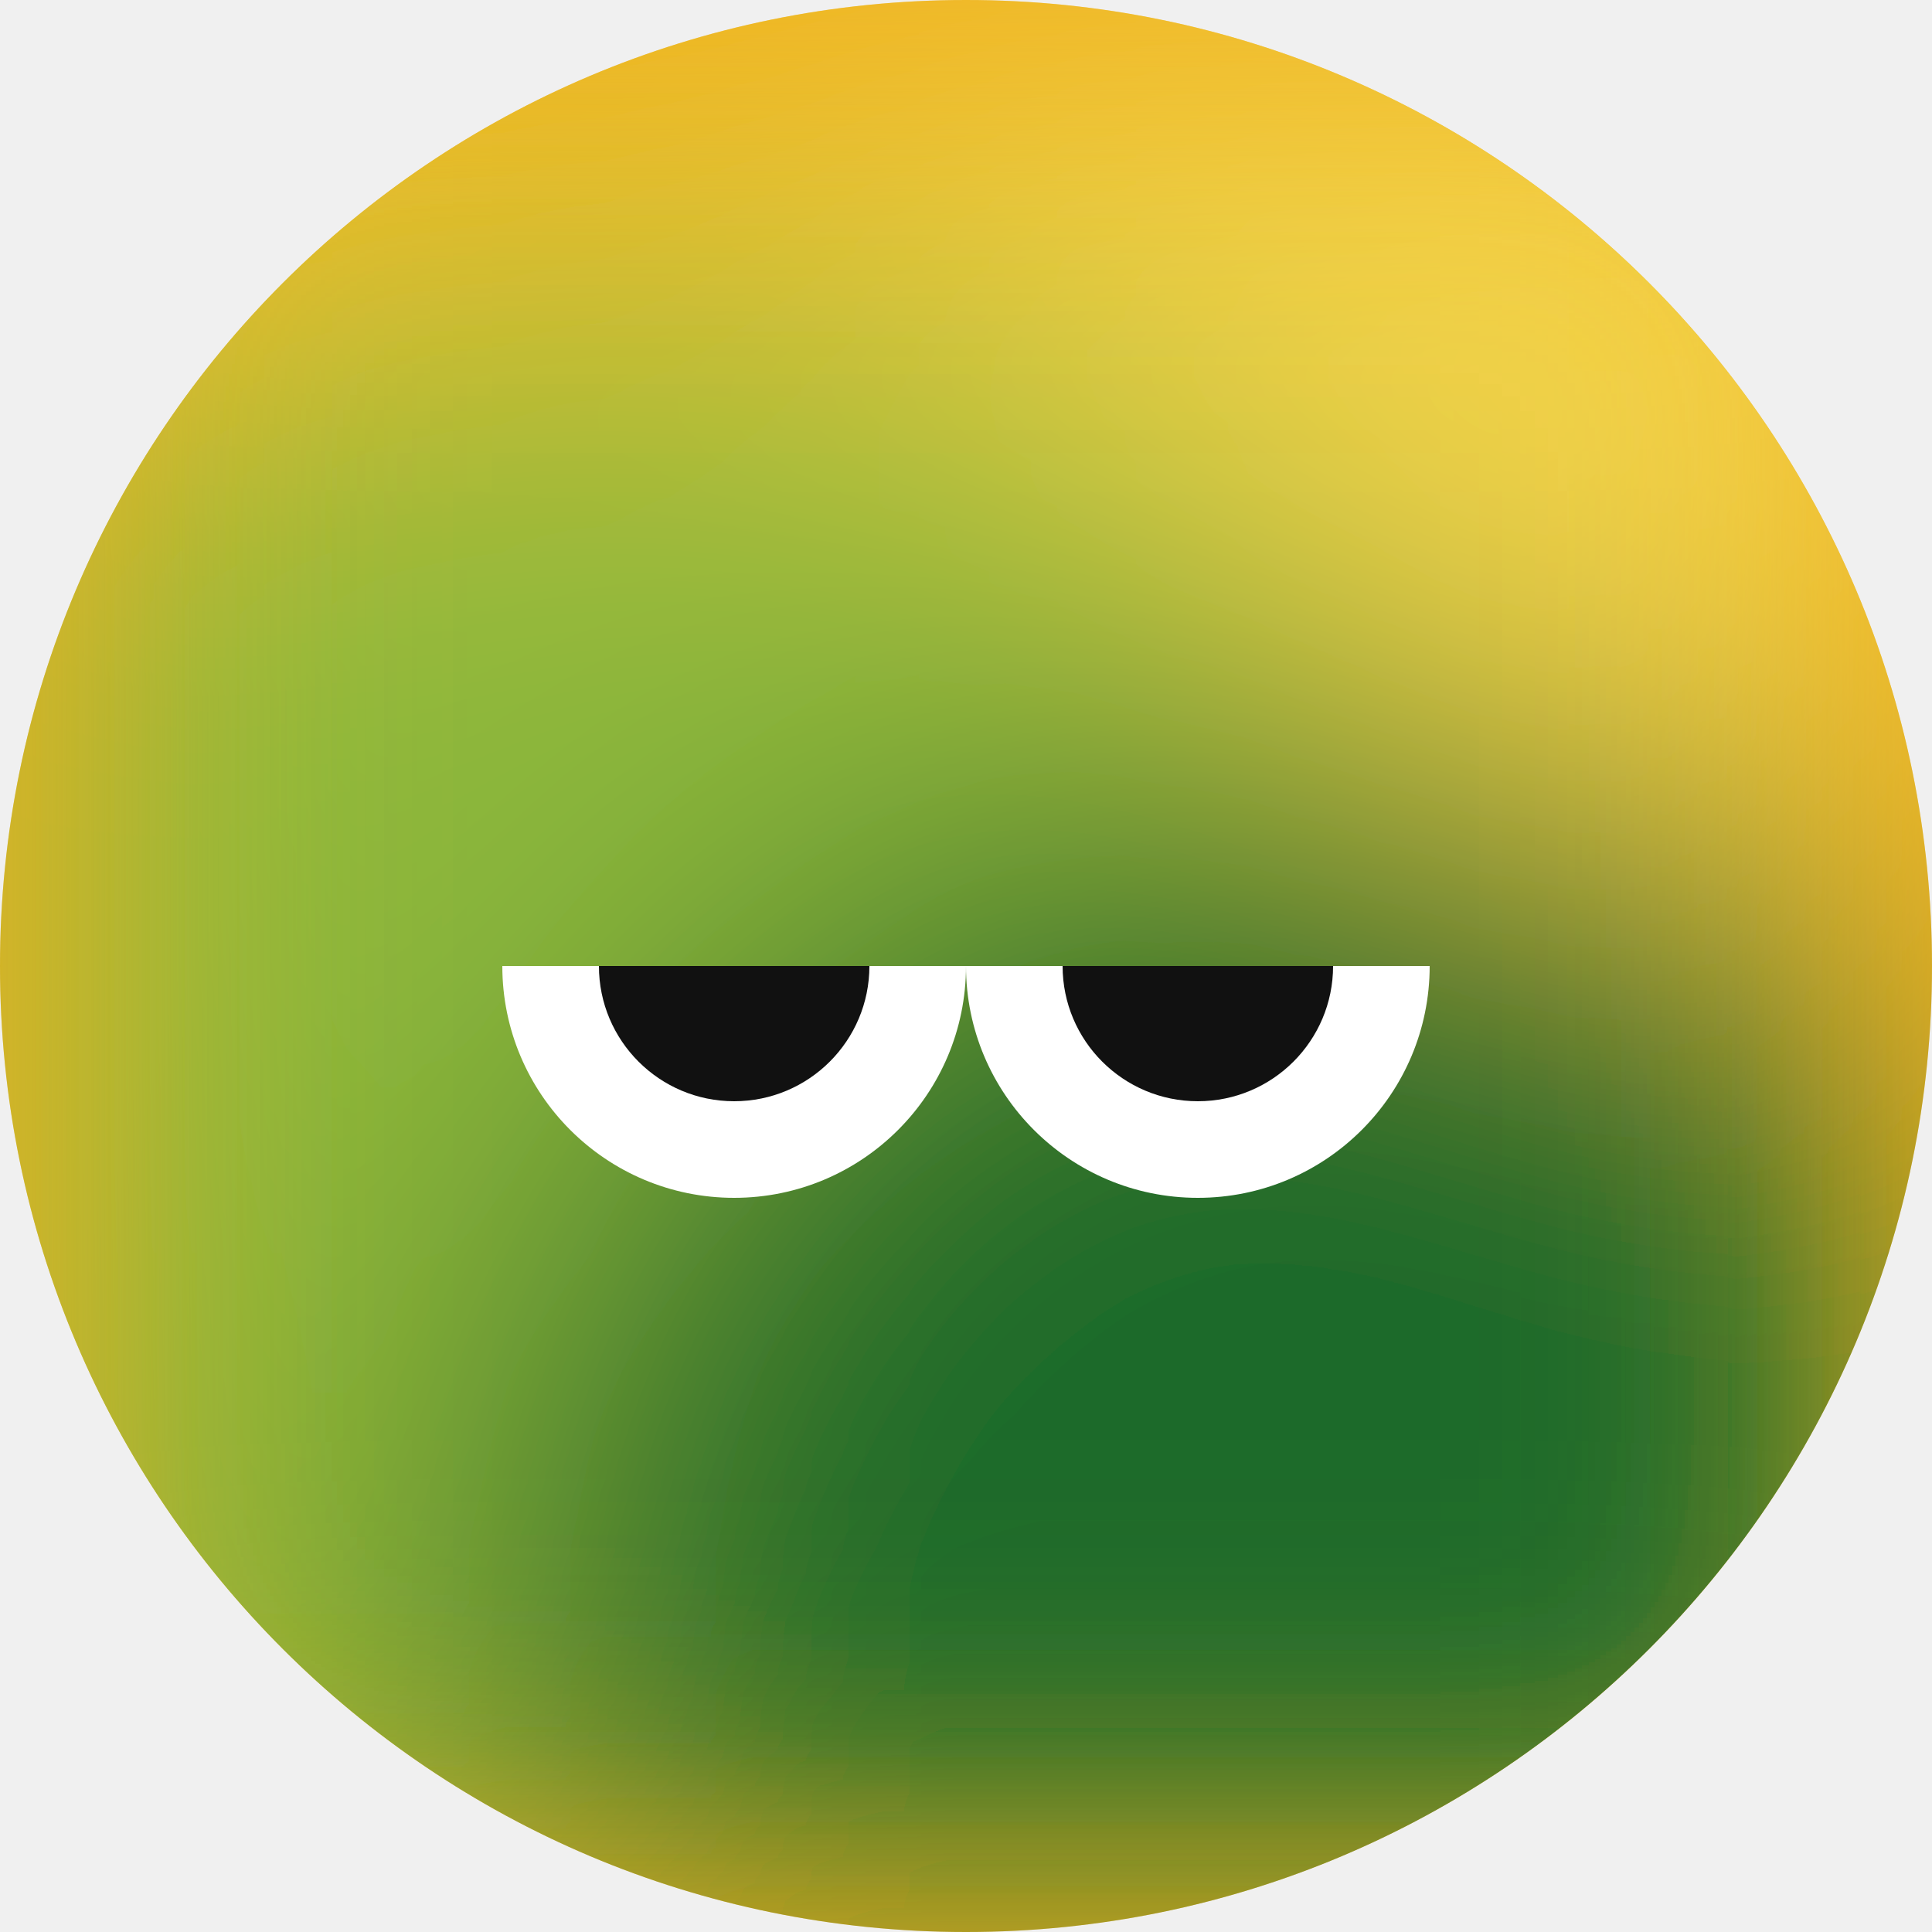
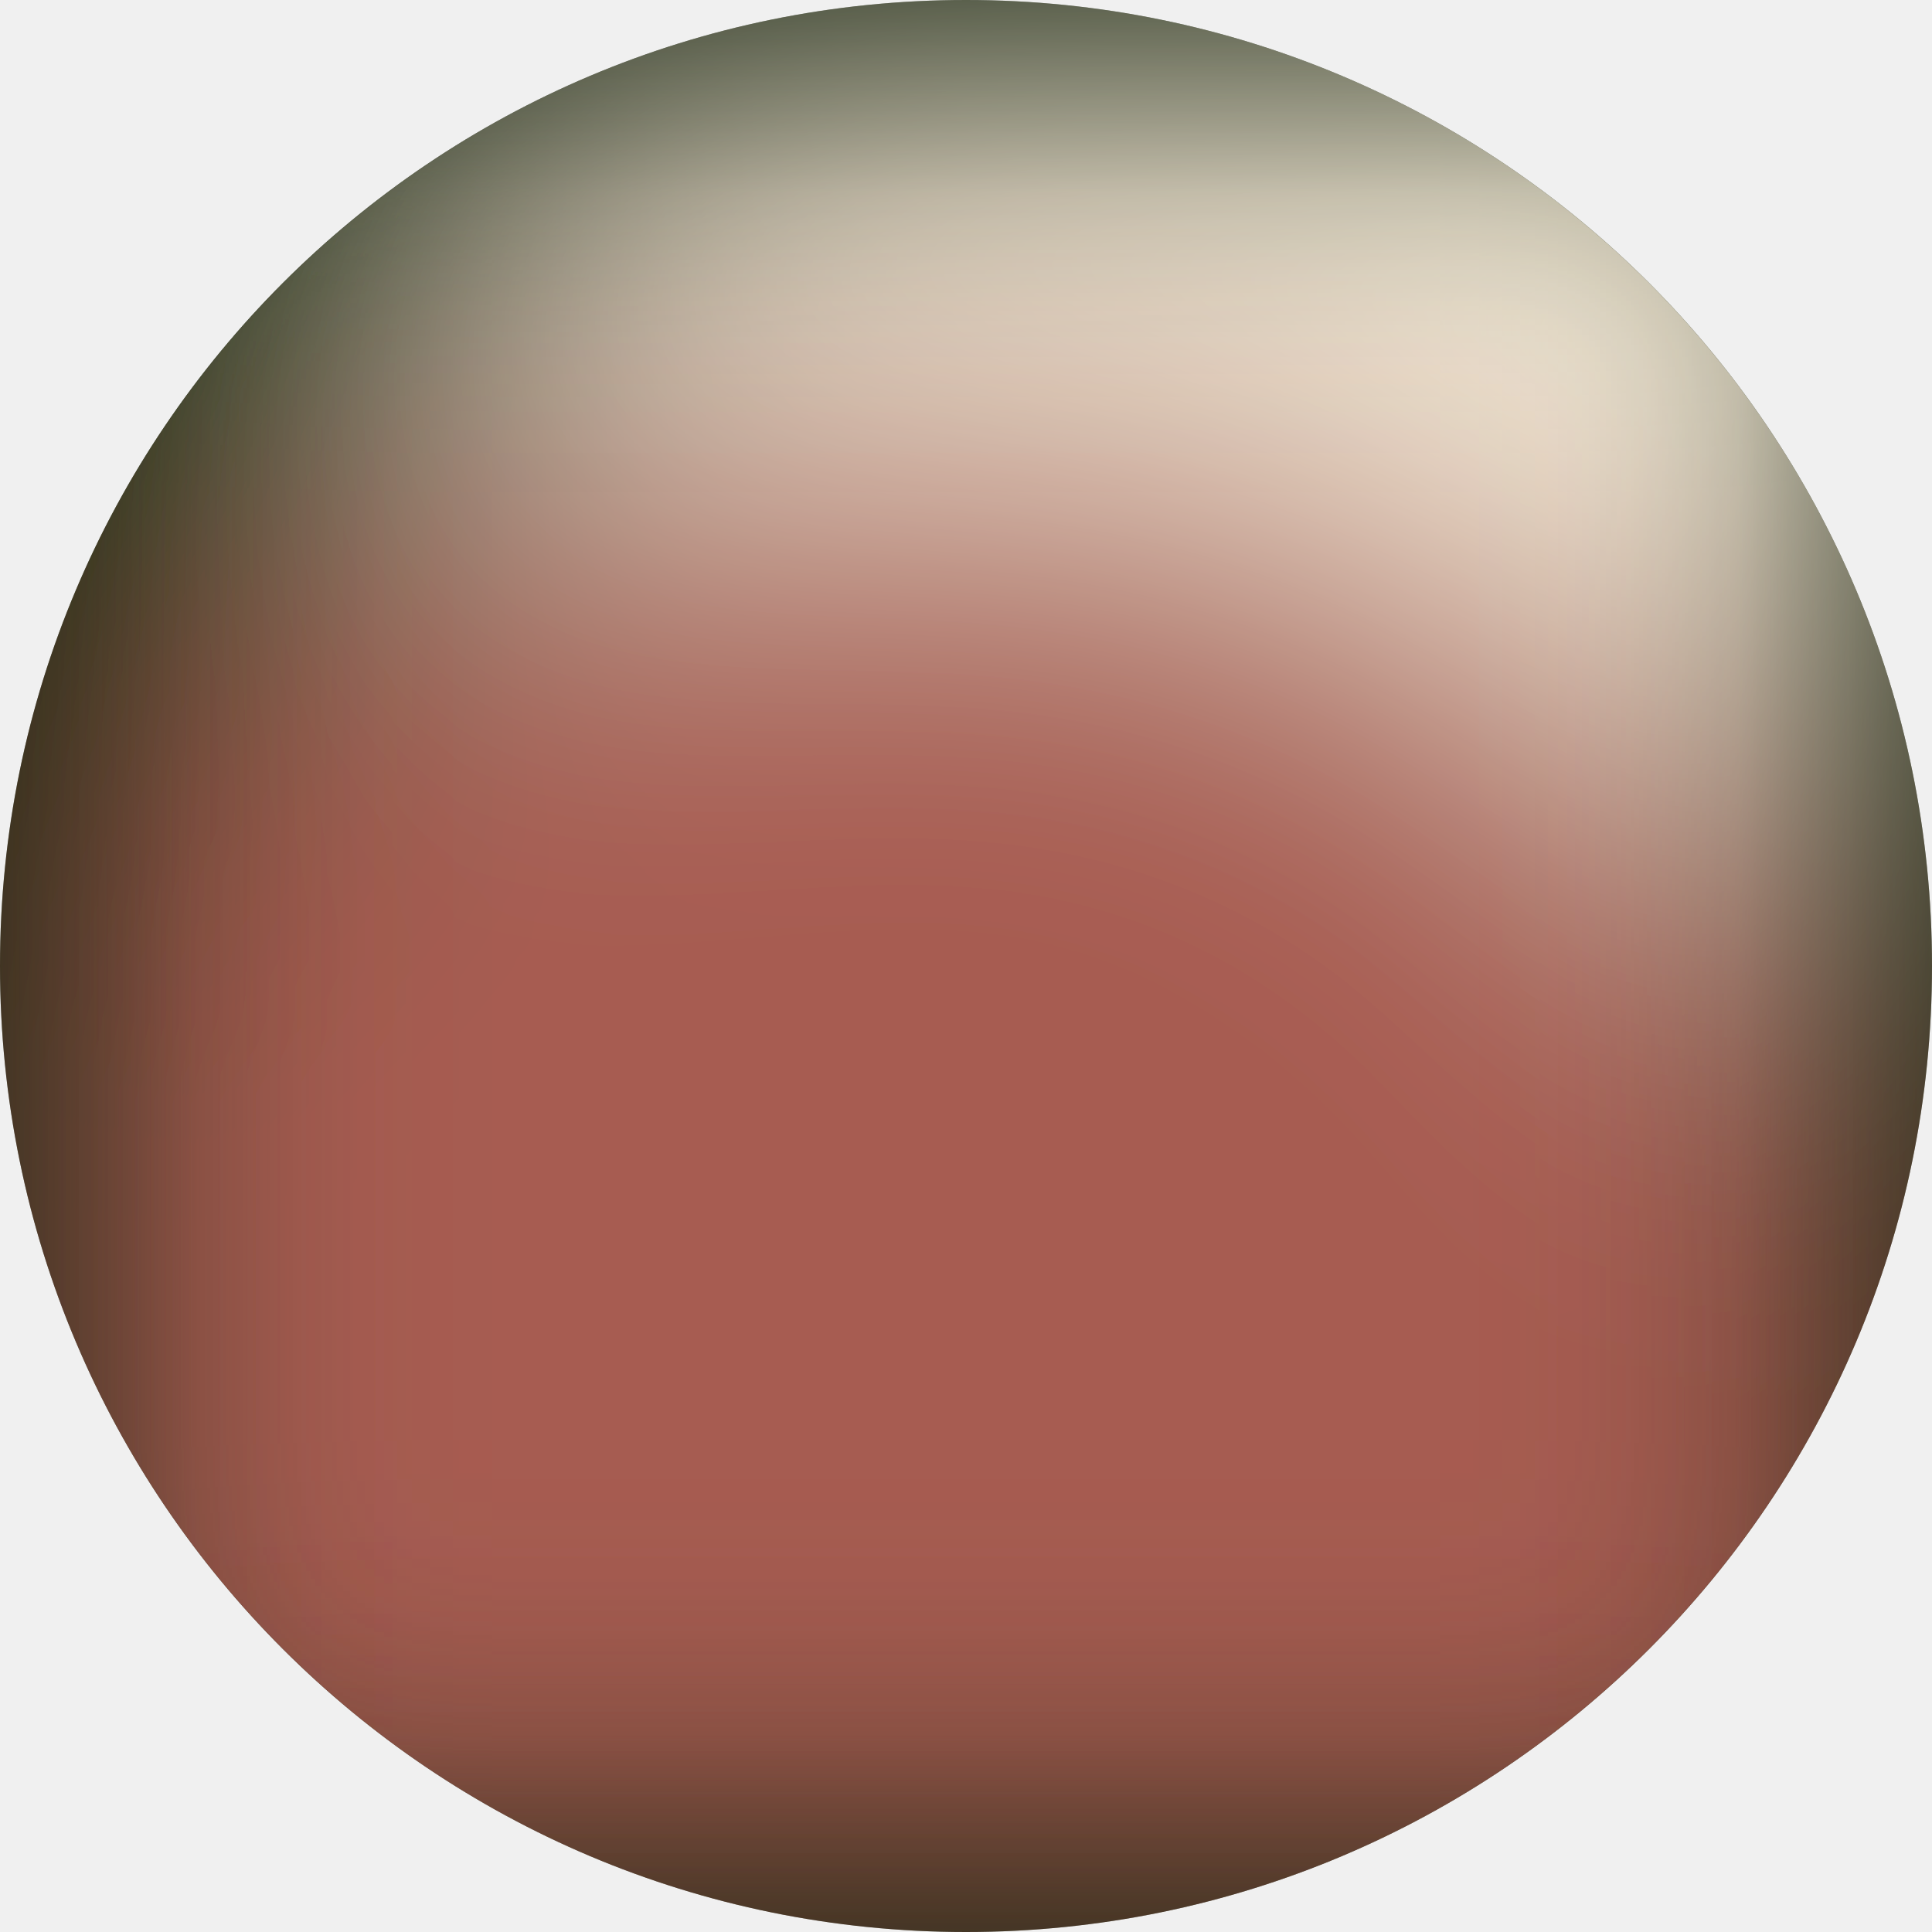
<svg xmlns="http://www.w3.org/2000/svg" viewBox="0 0 100 100" width="100" height="100">
+   <style>
+   .blob{transform-origin:50px 50px;animation:drift 29s ease-in-out infinite alternate}
+   @keyframes drift{
+     0%{transform:rotate(0deg) scale(1)}
+     50%{transform:rotate(-8deg) scale(1.05)}
+     100%{transform:rotate(5.6deg) scale(0.97)}
+   }
+   @media (prefers-reduced-motion:reduce){.blob{animation:none}}
+ </style>
  <defs>
    <clipPath id="c">
      <circle cx="50" cy="50" r="50" />
    </clipPath>
-     <filter id="b" x="-40%" y="-40%" width="180%" height="180%">
-       <feGaussianBlur stdDeviation="13" />
+     <filter id="b" x="-60%" y="-60%" width="220%" height="220%">
+       <feGaussianBlur stdDeviation="26" />
    </filter>
  </defs>
  <g clip-path="url(#c)">
-     <rect width="100" height="100" fill="#f0b21f" />
-     <g filter="url(#b)">
-       <circle cx="40" cy="20" r="52" fill="#ffc327" />
-       <circle cx="80" cy="34" r="42" fill="#f3d34a" />
-       <circle cx="30" cy="64" r="50" fill="#8db83a" />
-       <circle cx="70" cy="86" r="46" fill="#1d6b2b" />
+     <rect width="100" height="100" fill="#182410" />
+     <g class="blob" filter="url(#b)">
+       <circle cx="32" cy="30" r="54" fill="#234118" />
+       <circle cx="70" cy="42" r="50" fill="#f7eedb" />
+       <circle cx="48" cy="78" r="56" fill="#a75c51" />
    </g>
  </g>
-   <path d="M26 50h24a12 12 0 0 1-24 0z" fill="#fff" />
-   <path d="M50 50h24a12 12 0 0 1-24 0z" fill="#fff" />
-   <path d="M31 50h14a7 7 0 0 1-14 0z" fill="#111" />
-   <path d="M55 50h14a7 7 0 0 1-14 0z" fill="#111" />
</svg>
